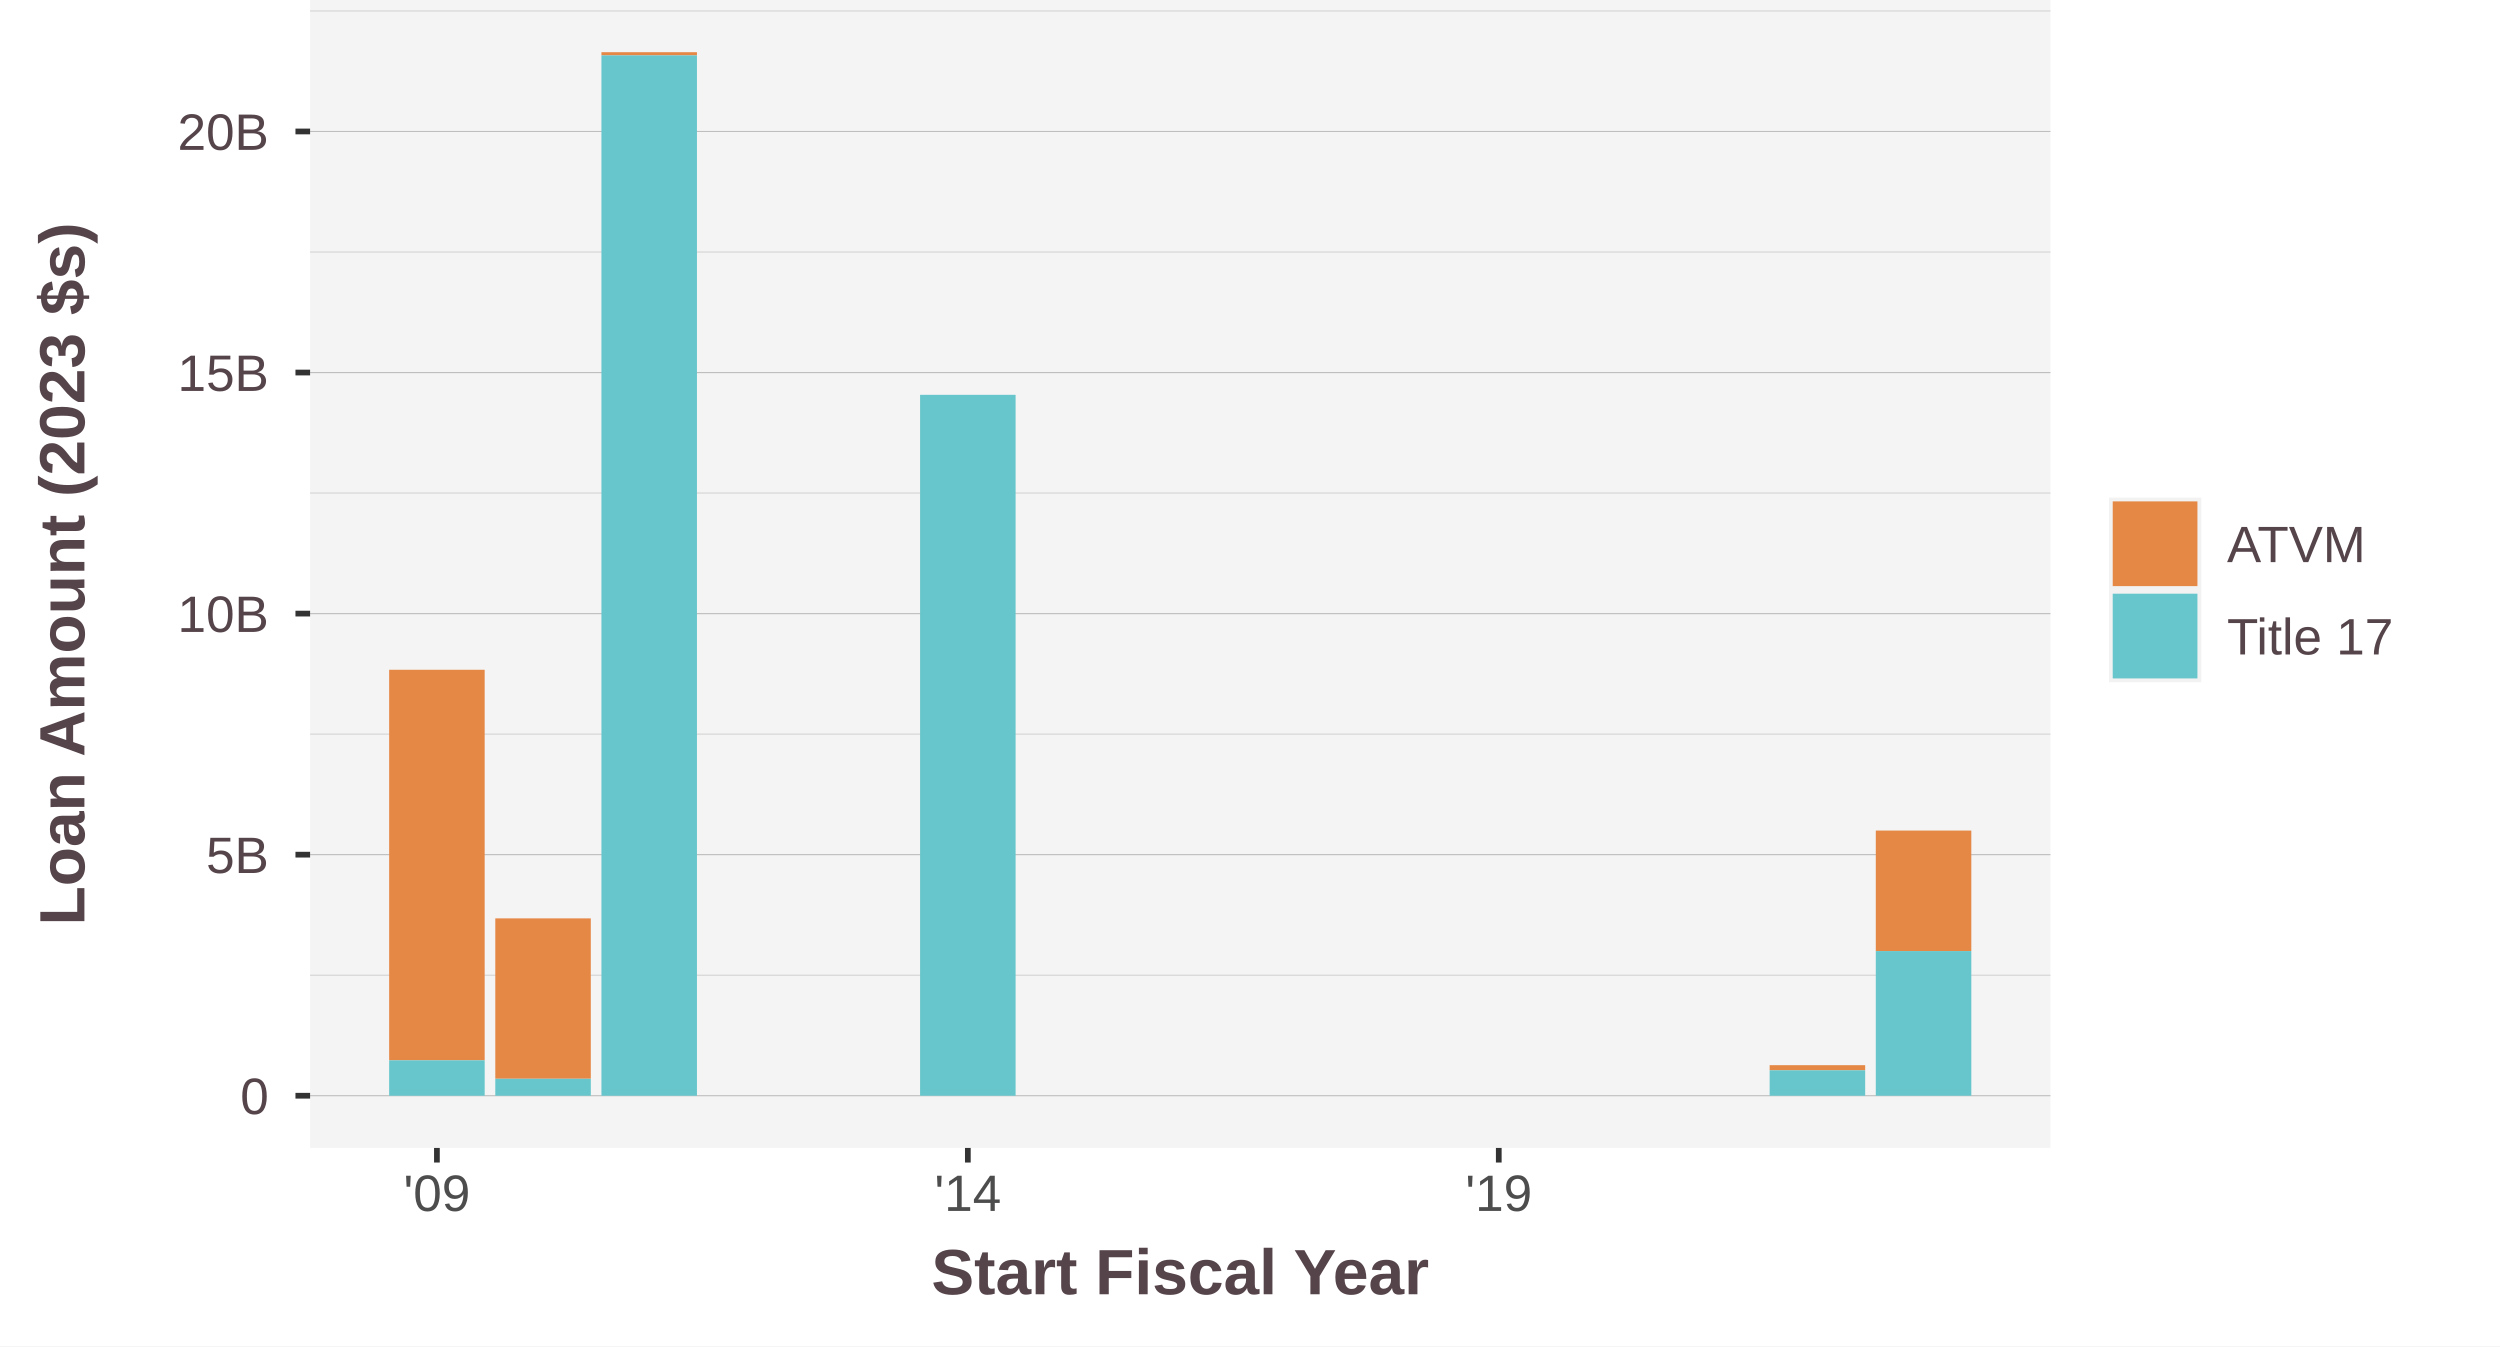
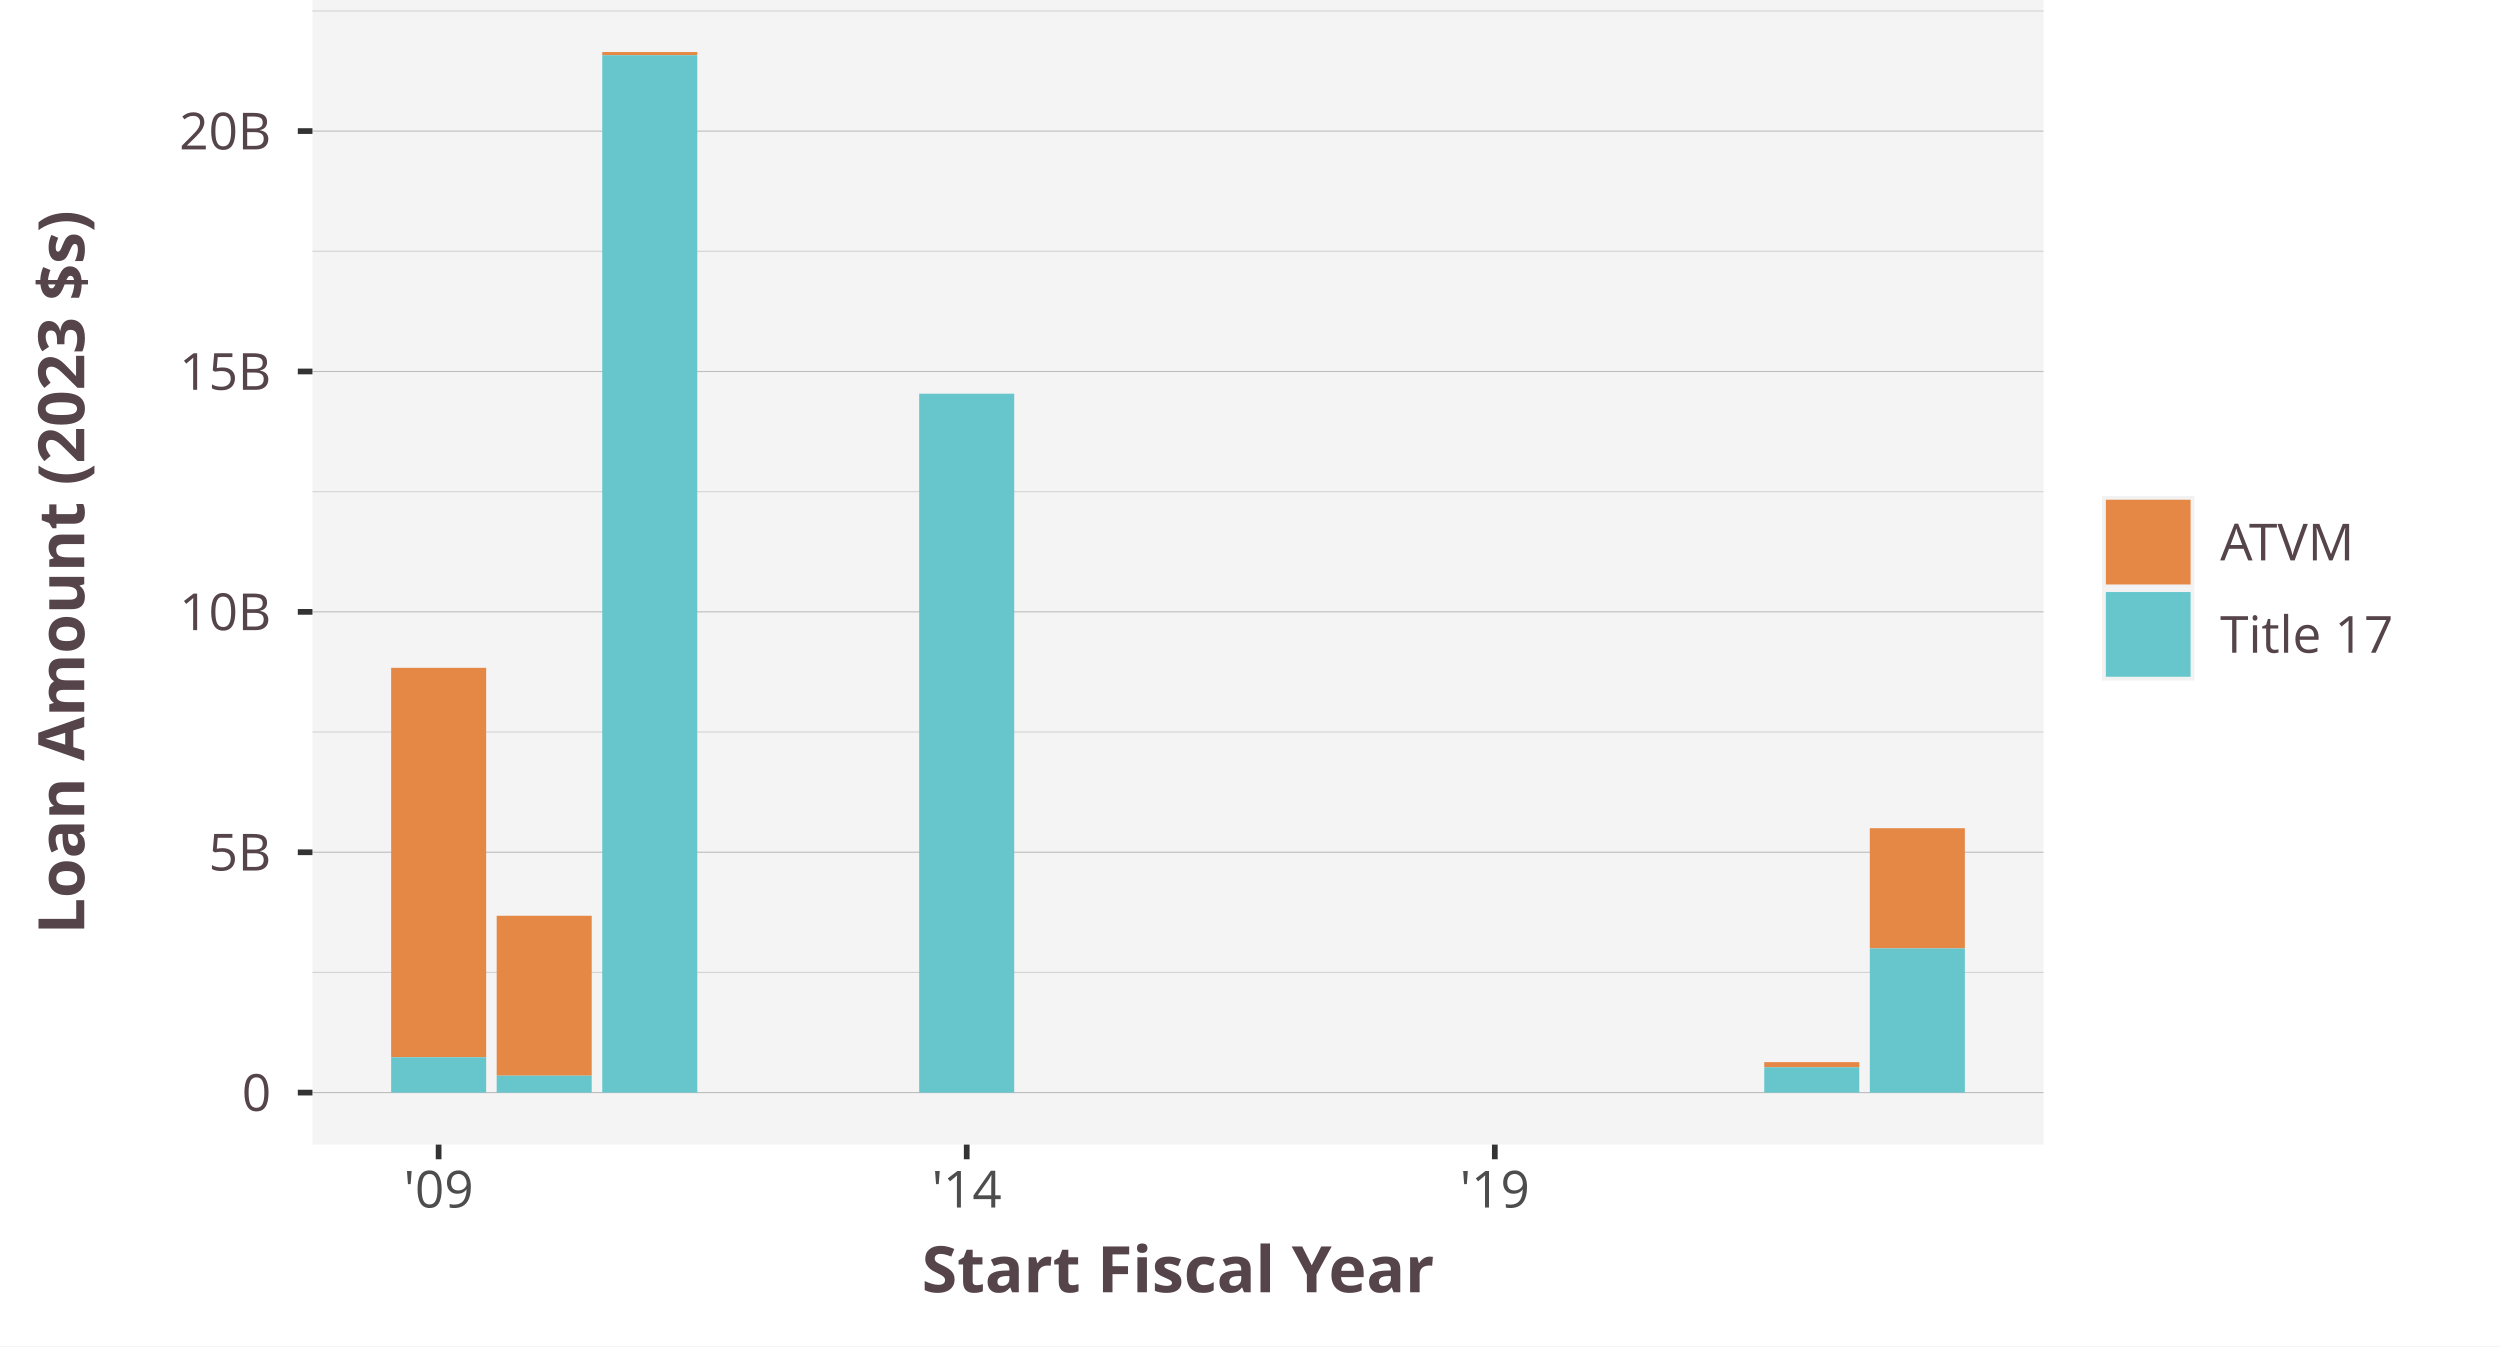
<svg xmlns="http://www.w3.org/2000/svg" class="svglite" width="468.00pt" height="252.00pt" viewBox="0 0 468.00 252.00">
  <defs>
    <style type="text/css">
    .svglite line, .svglite polyline, .svglite polygon, .svglite path, .svglite rect, .svglite circle {
      fill: none;
      stroke: #000000;
      stroke-linecap: round;
      stroke-linejoin: round;
      stroke-miterlimit: 10.00;
    }
    .svglite text {
      white-space: pre;
    }
  </style>
  </defs>
  <rect width="100%" height="100%" style="stroke: none; fill: #FFFFFF;" />
  <defs>
    <clipPath id="cpMC4wMHw0NjguMDB8MC4wMHwyNTIuMDA=">
      <rect x="0.00" y="0.00" width="468.00" height="252.00" />
    </clipPath>
  </defs>
  <g clip-path="url(#cpMC4wMHw0NjguMDB8MC4wMHwyNTIuMDA=)">
-     <rect x="0.00" y="0.00" width="468.00" height="252.00" style="stroke-width: 1.07; stroke: #FFFFFF; fill: #FFFFFF;" />
+     <rect x="0.00" y="-0" width="468.00" height="252.00" style="stroke-width: 1.07; stroke: #FFFFFF; fill: #FFFFFF;" />
  </g>
  <defs>
-     <clipPath id="cpNTguMDV8MzgzLjg0fDAuMDB8MjE0Ljg5">
-       <rect x="58.05" y="0.00" width="325.79" height="214.89" />
+     <clipPath id="cpNTguNDl8MzgyLjU1fDAuMDB8MjE0LjI3">
+       <rect x="58.49" y="0.00" width="324.06" height="214.27" />
    </clipPath>
  </defs>
-   <g clip-path="url(#cpNTguMDV8MzgzLjg0fDAuMDB8MjE0Ljg5)">
-     <rect x="58.05" y="-0" width="325.79" height="214.89" style="stroke-width: 1.07; stroke: none; fill: #F4F4F4;" />
-     <polyline points="58.05,182.56 383.84,182.56 " style="stroke-width: 0.21; stroke: #D3D3D3; stroke-linecap: butt;" />
-     <polyline points="58.05,137.43 383.84,137.43 " style="stroke-width: 0.21; stroke: #D3D3D3; stroke-linecap: butt;" />
-     <polyline points="58.05,92.30 383.84,92.30 " style="stroke-width: 0.21; stroke: #D3D3D3; stroke-linecap: butt;" />
-     <polyline points="58.05,47.18 383.84,47.18 " style="stroke-width: 0.21; stroke: #D3D3D3; stroke-linecap: butt;" />
-     <polyline points="58.05,2.05 383.84,2.05 " style="stroke-width: 0.21; stroke: #D3D3D3; stroke-linecap: butt;" />
-     <polyline points="58.05,205.12 383.84,205.12 " style="stroke-width: 0.21; stroke: #BEBEBE; stroke-linecap: butt;" />
-     <polyline points="58.05,159.99 383.84,159.99 " style="stroke-width: 0.21; stroke: #BEBEBE; stroke-linecap: butt;" />
-     <polyline points="58.05,114.87 383.84,114.87 " style="stroke-width: 0.21; stroke: #BEBEBE; stroke-linecap: butt;" />
-     <polyline points="58.05,69.74 383.84,69.74 " style="stroke-width: 0.21; stroke: #BEBEBE; stroke-linecap: butt;" />
-     <polyline points="58.05,24.61 383.84,24.61 " style="stroke-width: 0.21; stroke: #BEBEBE; stroke-linecap: butt;" />
-     <rect x="72.85" y="125.38" width="17.88" height="73.11" style="stroke-width: 1.07; stroke: none; stroke-linecap: butt; stroke-linejoin: miter; fill: #E58846;" />
-     <rect x="92.72" y="171.92" width="17.88" height="30.02" style="stroke-width: 1.07; stroke: none; stroke-linecap: butt; stroke-linejoin: miter; fill: #E58846;" />
-     <rect x="112.59" y="9.77" width="17.88" height="0.60" style="stroke-width: 1.07; stroke: none; stroke-linecap: butt; stroke-linejoin: miter; fill: #E58846;" />
-     <rect x="331.28" y="199.40" width="17.88" height="0.96" style="stroke-width: 1.07; stroke: none; stroke-linecap: butt; stroke-linejoin: miter; fill: #E58846;" />
-     <rect x="351.15" y="155.48" width="17.88" height="22.56" style="stroke-width: 1.07; stroke: none; stroke-linecap: butt; stroke-linejoin: miter; fill: #E58846;" />
-     <rect x="72.85" y="198.49" width="17.88" height="6.63" style="stroke-width: 1.07; stroke: none; stroke-linecap: butt; stroke-linejoin: miter; fill: #66C6CB;" />
-     <rect x="92.72" y="201.95" width="17.88" height="3.17" style="stroke-width: 1.07; stroke: none; stroke-linecap: butt; stroke-linejoin: miter; fill: #66C6CB;" />
-     <rect x="112.59" y="10.37" width="17.88" height="194.75" style="stroke-width: 1.07; stroke: none; stroke-linecap: butt; stroke-linejoin: miter; fill: #66C6CB;" />
-     <rect x="172.24" y="73.91" width="17.88" height="131.21" style="stroke-width: 1.07; stroke: none; stroke-linecap: butt; stroke-linejoin: miter; fill: #66C6CB;" />
-     <rect x="331.28" y="200.36" width="17.88" height="4.76" style="stroke-width: 1.07; stroke: none; stroke-linecap: butt; stroke-linejoin: miter; fill: #66C6CB;" />
-     <rect x="351.15" y="178.04" width="17.88" height="27.08" style="stroke-width: 1.07; stroke: none; stroke-linecap: butt; stroke-linejoin: miter; fill: #66C6CB;" />
+   <g clip-path="url(#cpNTguNDl8MzgyLjU1fDAuMDB8MjE0LjI3)">
+     <rect x="58.49" y="0.00" width="324.06" height="214.27" style="stroke-width: 1.07; stroke: none; fill: #F4F4F4;" />
+     <polyline points="58.49,182.04 382.55,182.04 " style="stroke-width: 0.21; stroke: #D3D3D3; stroke-linecap: butt;" />
+     <polyline points="58.49,137.04 382.55,137.04 " style="stroke-width: 0.21; stroke: #D3D3D3; stroke-linecap: butt;" />
+     <polyline points="58.49,92.04 382.55,92.04 " style="stroke-width: 0.21; stroke: #D3D3D3; stroke-linecap: butt;" />
+     <polyline points="58.49,47.04 382.55,47.04 " style="stroke-width: 0.21; stroke: #D3D3D3; stroke-linecap: butt;" />
+     <polyline points="58.49,2.05 382.55,2.05 " style="stroke-width: 0.21; stroke: #D3D3D3; stroke-linecap: butt;" />
+     <polyline points="58.49,204.53 382.55,204.53 " style="stroke-width: 0.21; stroke: #BEBEBE; stroke-linecap: butt;" />
+     <polyline points="58.49,159.54 382.55,159.54 " style="stroke-width: 0.21; stroke: #BEBEBE; stroke-linecap: butt;" />
+     <polyline points="58.49,114.54 382.55,114.54 " style="stroke-width: 0.21; stroke: #BEBEBE; stroke-linecap: butt;" />
+     <polyline points="58.49,69.54 382.55,69.54 " style="stroke-width: 0.21; stroke: #BEBEBE; stroke-linecap: butt;" />
+     <polyline points="58.49,24.54 382.55,24.54 " style="stroke-width: 0.21; stroke: #BEBEBE; stroke-linecap: butt;" />
+     <rect x="73.22" y="125.02" width="17.79" height="72.90" style="stroke-width: 1.07; stroke: none; stroke-linecap: butt; stroke-linejoin: miter; fill: #E58846;" />
+     <rect x="92.98" y="171.43" width="17.79" height="29.94" style="stroke-width: 1.07; stroke: none; stroke-linecap: butt; stroke-linejoin: miter; fill: #E58846;" />
+     <rect x="112.74" y="9.74" width="17.79" height="0.60" style="stroke-width: 1.07; stroke: none; stroke-linecap: butt; stroke-linejoin: miter; fill: #E58846;" />
+     <rect x="330.27" y="198.83" width="17.79" height="0.96" style="stroke-width: 1.07; stroke: none; stroke-linecap: butt; stroke-linejoin: miter; fill: #E58846;" />
+     <rect x="350.03" y="155.04" width="17.79" height="22.50" style="stroke-width: 1.07; stroke: none; stroke-linecap: butt; stroke-linejoin: miter; fill: #E58846;" />
+     <rect x="73.22" y="197.92" width="17.79" height="6.61" style="stroke-width: 1.07; stroke: none; stroke-linecap: butt; stroke-linejoin: miter; fill: #66C6CB;" />
+     <rect x="92.98" y="201.37" width="17.79" height="3.16" style="stroke-width: 1.07; stroke: none; stroke-linecap: butt; stroke-linejoin: miter; fill: #66C6CB;" />
+     <rect x="112.74" y="10.34" width="17.79" height="194.19" style="stroke-width: 1.07; stroke: none; stroke-linecap: butt; stroke-linejoin: miter; fill: #66C6CB;" />
+     <rect x="172.07" y="73.70" width="17.79" height="130.84" style="stroke-width: 1.07; stroke: none; stroke-linecap: butt; stroke-linejoin: miter; fill: #66C6CB;" />
+     <rect x="330.27" y="199.79" width="17.79" height="4.74" style="stroke-width: 1.07; stroke: none; stroke-linecap: butt; stroke-linejoin: miter; fill: #66C6CB;" />
+     <rect x="350.03" y="177.54" width="17.79" height="27.00" style="stroke-width: 1.07; stroke: none; stroke-linecap: butt; stroke-linejoin: miter; fill: #66C6CB;" />
  </g>
  <g clip-path="url(#cpMC4wMHw0NjguMDB8MC4wMHwyNTIuMDA=)">
-     <text x="50.32" y="208.55" text-anchor="end" style="font-size: 9.60px;fill: #554449; font-family: &quot;Arial&quot;;" textLength="5.34px" lengthAdjust="spacingAndGlyphs">0</text>
-     <text x="50.32" y="163.43" text-anchor="end" style="font-size: 9.60px;fill: #554449; font-family: &quot;Arial&quot;;" textLength="11.73px" lengthAdjust="spacingAndGlyphs">5B</text>
-     <text x="50.32" y="118.30" text-anchor="end" style="font-size: 9.60px;fill: #554449; font-family: &quot;Arial&quot;;" textLength="17.06px" lengthAdjust="spacingAndGlyphs">10B</text>
-     <text x="50.32" y="73.18" text-anchor="end" style="font-size: 9.60px;fill: #554449; font-family: &quot;Arial&quot;;" textLength="17.06px" lengthAdjust="spacingAndGlyphs">15B</text>
-     <text x="50.32" y="28.05" text-anchor="end" style="font-size: 9.60px;fill: #554449; font-family: &quot;Arial&quot;;" textLength="17.06px" lengthAdjust="spacingAndGlyphs">20B</text>
-     <polyline points="55.31,205.12 58.05,205.12 " style="stroke-width: 1.07; stroke: #333333; stroke-linecap: butt;" />
-     <polyline points="55.31,159.99 58.05,159.99 " style="stroke-width: 1.07; stroke: #333333; stroke-linecap: butt;" />
-     <polyline points="55.31,114.87 58.05,114.87 " style="stroke-width: 1.07; stroke: #333333; stroke-linecap: butt;" />
-     <polyline points="55.31,69.74 58.05,69.74 " style="stroke-width: 1.07; stroke: #333333; stroke-linecap: butt;" />
-     <polyline points="55.31,24.61 58.05,24.61 " style="stroke-width: 1.07; stroke: #333333; stroke-linecap: butt;" />
-     <polyline points="81.79,217.63 81.79,214.89 " style="stroke-width: 1.07; stroke: #333333; stroke-linecap: butt;" />
-     <polyline points="181.18,217.63 181.18,214.89 " style="stroke-width: 1.07; stroke: #333333; stroke-linecap: butt;" />
-     <polyline points="280.57,217.63 280.57,214.89 " style="stroke-width: 1.07; stroke: #333333; stroke-linecap: butt;" />
-     <text x="81.79" y="226.69" text-anchor="middle" style="font-size: 9.60px;fill: #4D4D4D; font-family: &quot;Arial&quot;;" textLength="12.50px" lengthAdjust="spacingAndGlyphs">'09</text>
-     <text x="181.18" y="226.69" text-anchor="middle" style="font-size: 9.60px;fill: #4D4D4D; font-family: &quot;Arial&quot;;" textLength="12.50px" lengthAdjust="spacingAndGlyphs">'14</text>
-     <text x="280.57" y="226.69" text-anchor="middle" style="font-size: 9.60px;fill: #4D4D4D; font-family: &quot;Arial&quot;;" textLength="12.50px" lengthAdjust="spacingAndGlyphs">'19</text>
-     <text x="220.94" y="242.28" text-anchor="middle" style="font-size: 12.00px; font-weight: bold;fill: #554449; font-family: &quot;Arial&quot;;" textLength="93.18px" lengthAdjust="spacingAndGlyphs">Start Fiscal Year</text>
-     <text transform="translate(15.80,107.44) rotate(-90)" text-anchor="middle" style="font-size: 12.00px; font-weight: bold;fill: #554449; font-family: &quot;Arial&quot;;" textLength="131.58px" lengthAdjust="spacingAndGlyphs">Loan Amount (2023 $s)</text>
-     <rect x="394.80" y="87.17" width="55.20" height="40.54" style="stroke-width: 1.07; stroke: none; fill: #FFFFFF;" />
-     <rect x="394.80" y="93.15" width="17.28" height="17.28" style="stroke-width: 1.07; stroke: none; fill: #F2F2F2;" />
-     <rect x="395.50" y="93.86" width="15.86" height="15.86" style="stroke-width: 1.07; stroke: none; stroke-linecap: butt; stroke-linejoin: miter; fill: #E58846;" />
-     <rect x="394.80" y="110.43" width="17.28" height="17.28" style="stroke-width: 1.07; stroke: none; fill: #F2F2F2;" />
-     <rect x="395.50" y="111.14" width="15.86" height="15.86" style="stroke-width: 1.07; stroke: none; stroke-linecap: butt; stroke-linejoin: miter; fill: #66C6CB;" />
-     <text x="416.90" y="105.23" style="font-size: 9.60px;fill: #554449; font-family: &quot;Arial&quot;;" textLength="25.93px" lengthAdjust="spacingAndGlyphs">ATVM</text>
-     <text x="416.90" y="122.51" style="font-size: 9.60px;fill: #554449; font-family: &quot;Arial&quot;;" textLength="31.10px" lengthAdjust="spacingAndGlyphs">Title 17</text>
+     <text x="50.76" y="207.96" text-anchor="end" style="font-size: 9.60px;fill: #554449; font-family: &quot;Open Sans&quot;;" textLength="5.49px" lengthAdjust="spacingAndGlyphs">0</text>
+     <text x="50.76" y="162.96" text-anchor="end" style="font-size: 9.60px;fill: #554449; font-family: &quot;Open Sans&quot;;" textLength="11.68px" lengthAdjust="spacingAndGlyphs">5B</text>
+     <text x="50.76" y="117.96" text-anchor="end" style="font-size: 9.60px;fill: #554449; font-family: &quot;Open Sans&quot;;" textLength="17.16px" lengthAdjust="spacingAndGlyphs">10B</text>
+     <text x="50.76" y="72.97" text-anchor="end" style="font-size: 9.60px;fill: #554449; font-family: &quot;Open Sans&quot;;" textLength="17.16px" lengthAdjust="spacingAndGlyphs">15B</text>
+     <text x="50.76" y="27.97" text-anchor="end" style="font-size: 9.60px;fill: #554449; font-family: &quot;Open Sans&quot;;" textLength="17.16px" lengthAdjust="spacingAndGlyphs">20B</text>
+     <polyline points="55.75,204.53 58.49,204.53 " style="stroke-width: 1.07; stroke: #333333; stroke-linecap: butt;" />
+     <polyline points="55.75,159.54 58.49,159.54 " style="stroke-width: 1.07; stroke: #333333; stroke-linecap: butt;" />
+     <polyline points="55.75,114.54 58.49,114.54 " style="stroke-width: 1.07; stroke: #333333; stroke-linecap: butt;" />
+     <polyline points="55.75,69.54 58.49,69.54 " style="stroke-width: 1.07; stroke: #333333; stroke-linecap: butt;" />
+     <polyline points="55.75,24.54 58.49,24.54 " style="stroke-width: 1.07; stroke: #333333; stroke-linecap: butt;" />
+     <polyline points="82.11,217.01 82.11,214.27 " style="stroke-width: 1.07; stroke: #333333; stroke-linecap: butt;" />
+     <polyline points="180.97,217.01 180.97,214.27 " style="stroke-width: 1.07; stroke: #333333; stroke-linecap: butt;" />
+     <polyline points="279.83,217.01 279.83,214.27 " style="stroke-width: 1.07; stroke: #333333; stroke-linecap: butt;" />
+     <text x="82.11" y="226.05" text-anchor="middle" style="font-size: 9.60px;fill: #4D4D4D; font-family: &quot;Open Sans&quot;;" textLength="13.08px" lengthAdjust="spacingAndGlyphs">'09</text>
+     <text x="180.97" y="226.05" text-anchor="middle" style="font-size: 9.60px;fill: #4D4D4D; font-family: &quot;Open Sans&quot;;" textLength="13.08px" lengthAdjust="spacingAndGlyphs">'14</text>
+     <text x="279.83" y="226.05" text-anchor="middle" style="font-size: 9.60px;fill: #4D4D4D; font-family: &quot;Open Sans&quot;;" textLength="13.08px" lengthAdjust="spacingAndGlyphs">'19</text>
+     <text x="220.52" y="241.91" text-anchor="middle" style="font-size: 12.00px; font-weight: bold;fill: #554449; font-family: &quot;Open Sans&quot;;" textLength="96.56px" lengthAdjust="spacingAndGlyphs">Start Fiscal Year</text>
+     <text transform="translate(15.77,107.14) rotate(-90)" text-anchor="middle" style="font-size: 12.00px; font-weight: bold;fill: #554449; font-family: &quot;Open Sans&quot;;" textLength="135.61px" lengthAdjust="spacingAndGlyphs">Loan Amount (2023 $s)</text>
+     <rect x="393.51" y="86.87" width="56.49" height="40.54" style="stroke-width: 1.07; stroke: none; fill: #FFFFFF;" />
+     <rect x="393.51" y="92.85" width="17.28" height="17.28" style="stroke-width: 1.07; stroke: none; fill: #F2F2F2;" />
+     <rect x="394.22" y="93.55" width="15.86" height="15.86" style="stroke-width: 1.07; stroke: none; stroke-linecap: butt; stroke-linejoin: miter; fill: #E58846;" />
+     <rect x="393.51" y="110.13" width="17.28" height="17.28" style="stroke-width: 1.07; stroke: none; fill: #F2F2F2;" />
+     <rect x="394.22" y="110.83" width="15.86" height="15.86" style="stroke-width: 1.07; stroke: none; stroke-linecap: butt; stroke-linejoin: miter; fill: #66C6CB;" />
+     <text x="415.61" y="104.91" style="font-size: 9.60px;fill: #554449; font-family: &quot;Open Sans&quot;;" textLength="25.69px" lengthAdjust="spacingAndGlyphs">ATVM</text>
+     <text x="415.61" y="122.19" style="font-size: 9.60px;fill: #554449; font-family: &quot;Open Sans&quot;;" textLength="32.39px" lengthAdjust="spacingAndGlyphs">Title 17</text>
  </g>
</svg>
